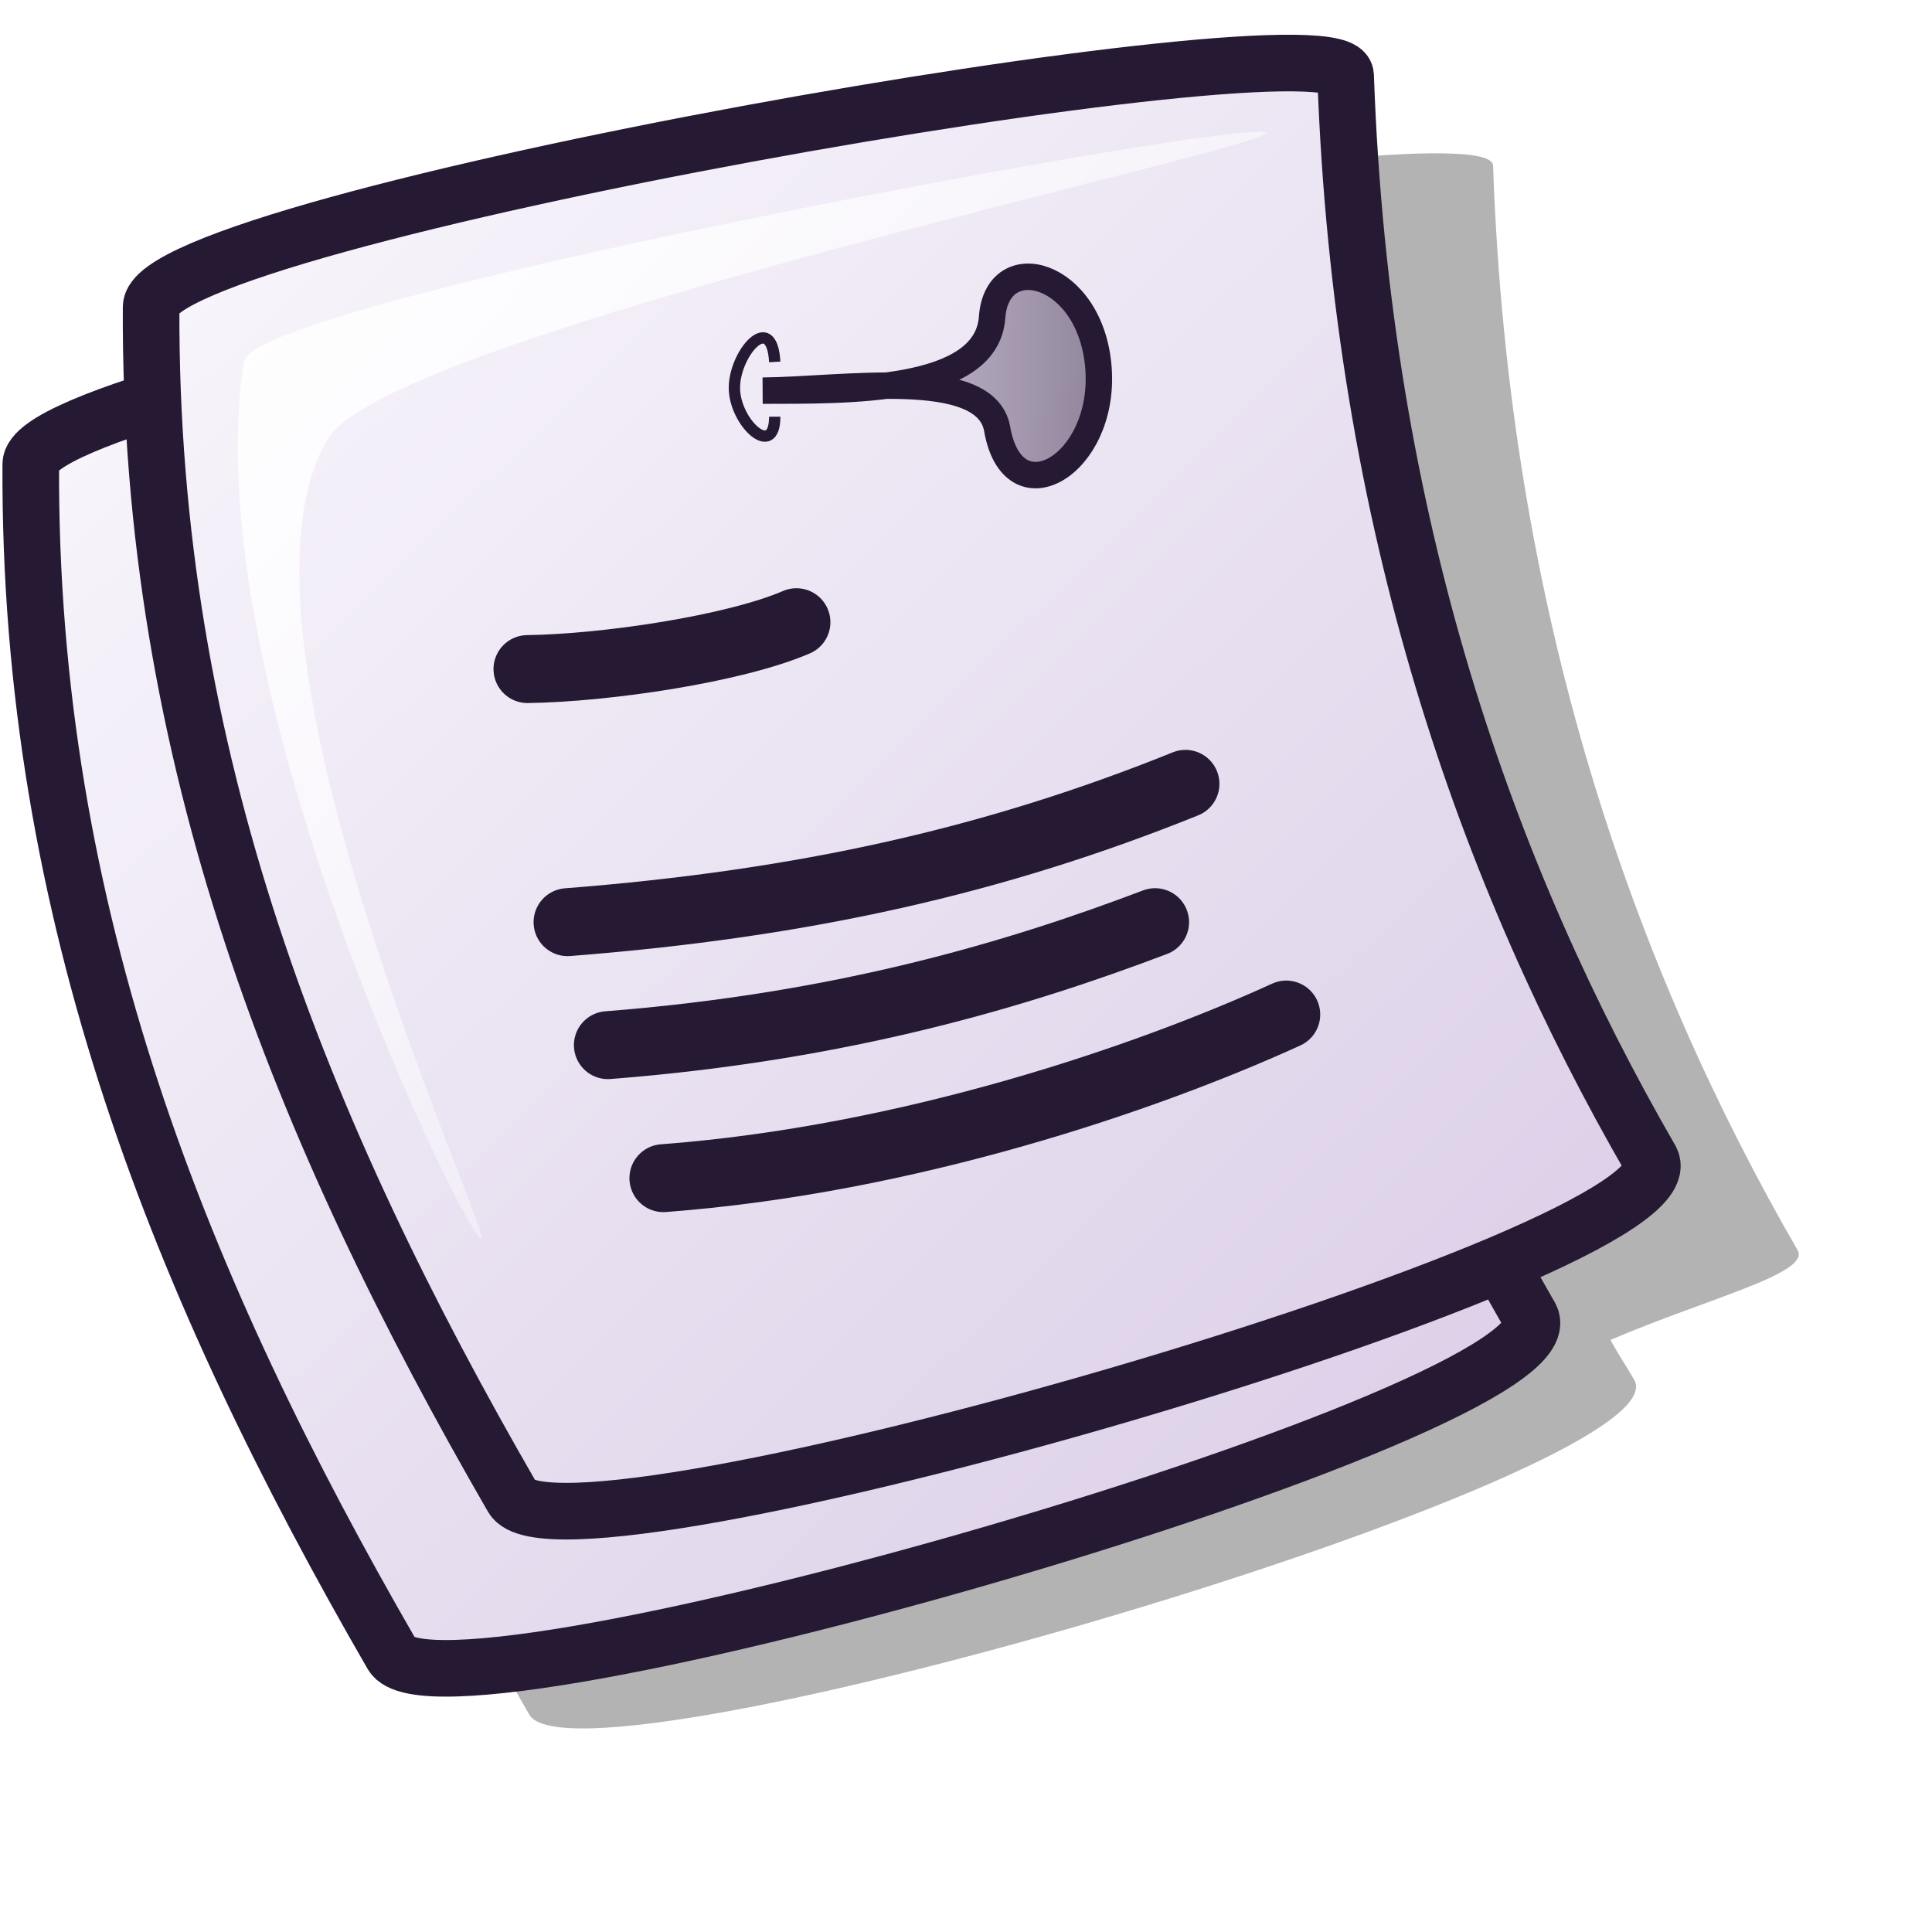
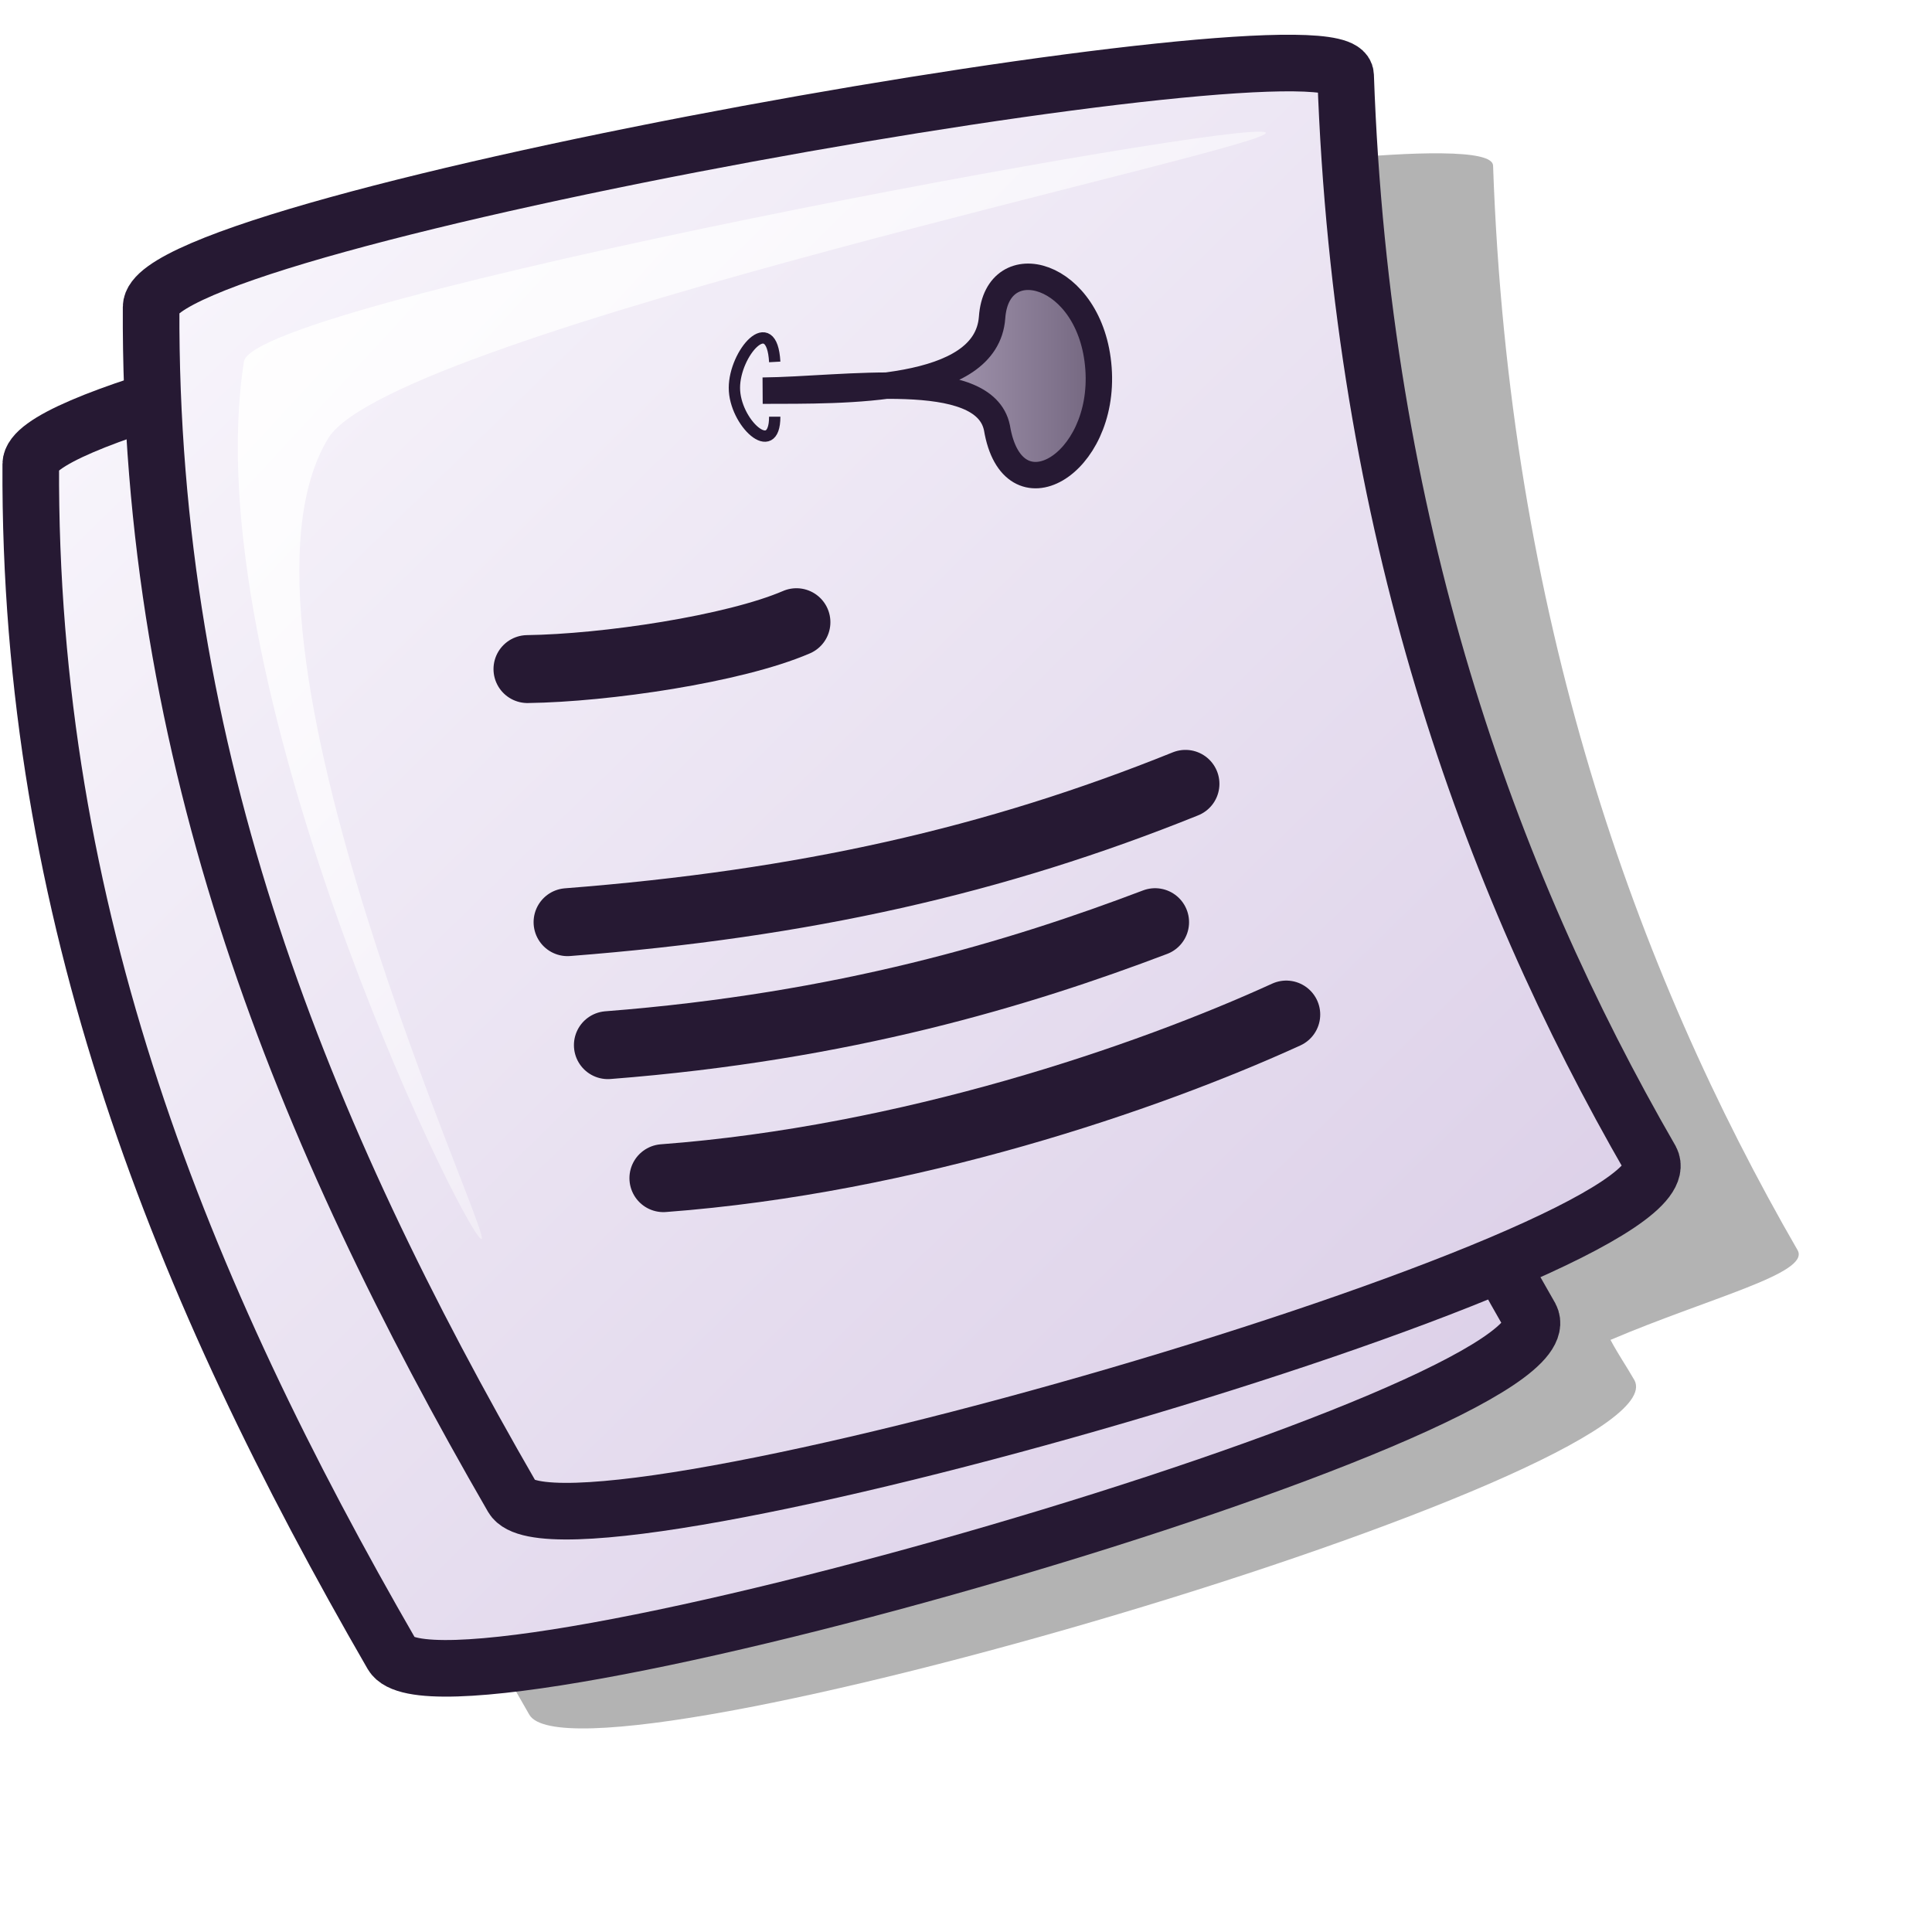
<svg xmlns="http://www.w3.org/2000/svg" xmlns:xlink="http://www.w3.org/1999/xlink" id="svg1" width="48pt" height="48pt">
  <defs id="defs3">
    <linearGradient id="linearGradient596">
      <stop style="stop-color:#d9cce6;stop-opacity:1;" offset="0" id="stop597" />
      <stop style="stop-color:#73667f;stop-opacity:1;" offset="1" id="stop598" />
    </linearGradient>
    <linearGradient id="linearGradient584">
      <stop style="stop-color:#ffffff;stop-opacity:1;" offset="0" id="stop585" />
      <stop style="stop-color:#ffffff;stop-opacity:0;" offset="1" id="stop586" />
    </linearGradient>
    <linearGradient id="linearGradient578">
      <stop style="stop-color:#faf8fd;stop-opacity:1;" offset="0" id="stop579" />
      <stop style="stop-color:#d9cce6;stop-opacity:1;" offset="1" id="stop580" />
    </linearGradient>
    <linearGradient xlink:href="#linearGradient578" id="linearGradient581" x1="0" y1="0" x2="1" y2="0.992" />
    <linearGradient xlink:href="#linearGradient584" id="linearGradient583" x1="-0" y1="0" x2="0.993" y2="0.977" />
    <linearGradient xlink:href="#linearGradient596" id="linearGradient654" x1="0" y1="0" x2="1" y2="0" />
    <linearGradient xlink:href="#linearGradient584" id="linearGradient655" />
    <linearGradient xlink:href="#linearGradient584" id="linearGradient713" x1="-0" y1="-0" x2="0.955" y2="0.992" />
    <linearGradient xlink:href="#linearGradient584" id="linearGradient1245" x1="0" y1="0" x2="0.977" y2="0.992" />
  </defs>
  <path style="font-size:12;fill:#000000;fill-rule:evenodd;stroke:none;stroke-width:1.724;fill-opacity:0.3;" d="M 47.741 5.079 C 40.132 4.997 9.866 10.624 9.866 13.173 C 9.86 14.247 10.069 15.217 10.116 16.266 C 7.678 17.046 5.897 17.789 5.897 18.36 C 5.819 33.289 10.559 44.721 17.534 56.801 C 19.142 59.586 55.761 48.822 54.145 45.724 C 53.823 45.167 53.662 44.96 53.349 44.386 C 56.617 42.993 59.953 42.188 59.553 41.423 C 54.162 32.085 49.978 20.371 49.46 5.485 C 49.45 5.215 48.828 5.091 47.741 5.079 z " id="path619" />
  <path style="font-size:12;fill:url(#linearGradient581);fill-rule:evenodd;stroke:#261933;stroke-width:1.875;stroke-dasharray:none;" d="M 1.019 15.376 C 1.019 12.463 40.513 5.547 40.587 7.704 C 41.106 22.591 45.308 34.285 50.699 43.623 C 52.316 46.721 14.596 57.599 12.988 54.814 C 6.014 42.734 0.941 30.305 1.019 15.376 z " id="path616" />
  <path style="font-size:12;fill:url(#linearGradient581);fill-rule:evenodd;stroke:#261933;stroke-width:1.875;stroke-dasharray:none;" d="M 5.006 10.17 C 5.006 7.257 44.501 0.341 44.575 2.498 C 45.094 17.384 49.296 29.079 54.687 38.417 C 56.303 41.515 18.584 52.393 16.976 49.608 C 10.001 37.528 4.928 25.099 5.006 10.17 z " id="path684" />
  <path style="fill:url(#linearGradient583);fill-rule:evenodd;stroke:none;stroke-opacity:1;stroke-width:1pt;stroke-linejoin:miter;stroke-linecap:butt;fill-opacity:1;" d="M 15.933 41.039 C 15.228 40.563 6.439 22.472 8.081 11.976 C 8.404 9.95 41.218 3.912 41.922 4.388 C 42.562 4.82 13.119 11.009 10.889 14.494 C 6.884 20.96 16.572 41.471 15.933 41.039 z " id="path691" />
-   <path style="font-size:12;fill:url(#linearGradient654);fill-opacity:0.75;fill-rule:evenodd;stroke:#261933;stroke-width:0.875;stroke-opacity:1;stroke-dasharray:none;" d="M 25.264 12.941 C 27.965 12.918 32.604 12.138 33.025 14.17 C 33.531 17.223 36.628 15.418 36.389 12.2 C 36.15 8.983 33.028 8.171 32.864 10.518 C 32.678 13.044 27.981 12.932 25.264 12.941 z " id="path595" />
-   <path style="font-size:12;fill:none;fill-opacity:0.75;fill-rule:evenodd;stroke:#261933;stroke-width:0.375;stroke-opacity:1;stroke-dasharray:none;" d="M 25.664 11.989 C 25.569 10.271 24.328 11.703 24.328 12.848 C 24.328 13.994 25.664 15.234 25.664 13.803 " id="path600" />
-   <path style="font-size:12;fill:none;fill-opacity:0.75;fill-rule:evenodd;stroke:#261933;stroke-width:2.25;stroke-linecap:round;stroke-dasharray:none;" d="M 18.801 30.548 C 26.643 29.937 32.956 28.512 39.27 25.966 " id="path612" />
-   <path style="font-size:12;fill:none;fill-opacity:0.75;fill-rule:evenodd;stroke:#261933;stroke-width:2.25;stroke-linecap:round;stroke-dasharray:none;" d="M 20.137 34.622 C 27.979 34.011 33.786 32.247 38.264 30.548 " id="path613" />
-   <path style="font-size:12;fill:none;fill-opacity:0.75;fill-rule:evenodd;stroke:#261933;stroke-width:2.25;stroke-linecap:round;stroke-dasharray:none;" d="M 21.976 39.028 C 30.1 38.417 37.997 35.714 42.609 33.608 " id="path614" />
-   <path style="font-size:12;fill:none;fill-opacity:0.75;fill-rule:evenodd;stroke:#261933;stroke-width:2.25;stroke-linecap:round;stroke-dasharray:none;" d="M 17.473 22.164 C 20.058 22.129 24.317 21.501 26.383 20.611 " id="path615" />
+   <path style="font-size:12;fill:url(#linearGradient654);fill-opacity:1.00;fill-rule:evenodd;stroke:#261933;stroke-width:0.875;stroke-opacity:1;stroke-dasharray:none;" d="M 25.264 12.941 C 27.965 12.918 32.604 12.138 33.025 14.17 C 33.531 17.223 36.628 15.418 36.389 12.2 C 36.15 8.983 33.028 8.171 32.864 10.518 C 32.678 13.044 27.981 12.932 25.264 12.941 z " id="path595" />
+   <path style="font-size:12;fill:none;fill-opacity:1.00;fill-rule:evenodd;stroke:#261933;stroke-width:0.375;stroke-opacity:1;stroke-dasharray:none;" d="M 25.664 11.989 C 25.569 10.271 24.328 11.703 24.328 12.848 C 24.328 13.994 25.664 15.234 25.664 13.803 " id="path600" />
+   <path style="font-size:12;fill:none;fill-opacity:1.00;fill-rule:evenodd;stroke:#261933;stroke-width:2.25;stroke-linecap:round;stroke-dasharray:none;" d="M 18.801 30.548 C 26.643 29.937 32.956 28.512 39.27 25.966 " id="path612" />
+   <path style="font-size:12;fill:none;fill-opacity:1.00;fill-rule:evenodd;stroke:#261933;stroke-width:2.25;stroke-linecap:round;stroke-dasharray:none;" d="M 20.137 34.622 C 27.979 34.011 33.786 32.247 38.264 30.548 " id="path613" />
+   <path style="font-size:12;fill:none;fill-opacity:1.00;fill-rule:evenodd;stroke:#261933;stroke-width:2.25;stroke-linecap:round;stroke-dasharray:none;" d="M 21.976 39.028 C 30.1 38.417 37.997 35.714 42.609 33.608 " id="path614" />
+   <path style="font-size:12;fill:none;fill-opacity:1.00;fill-rule:evenodd;stroke:#261933;stroke-width:2.25;stroke-linecap:round;stroke-dasharray:none;" d="M 17.473 22.164 C 20.058 22.129 24.317 21.501 26.383 20.611 " id="path615" />
</svg>
